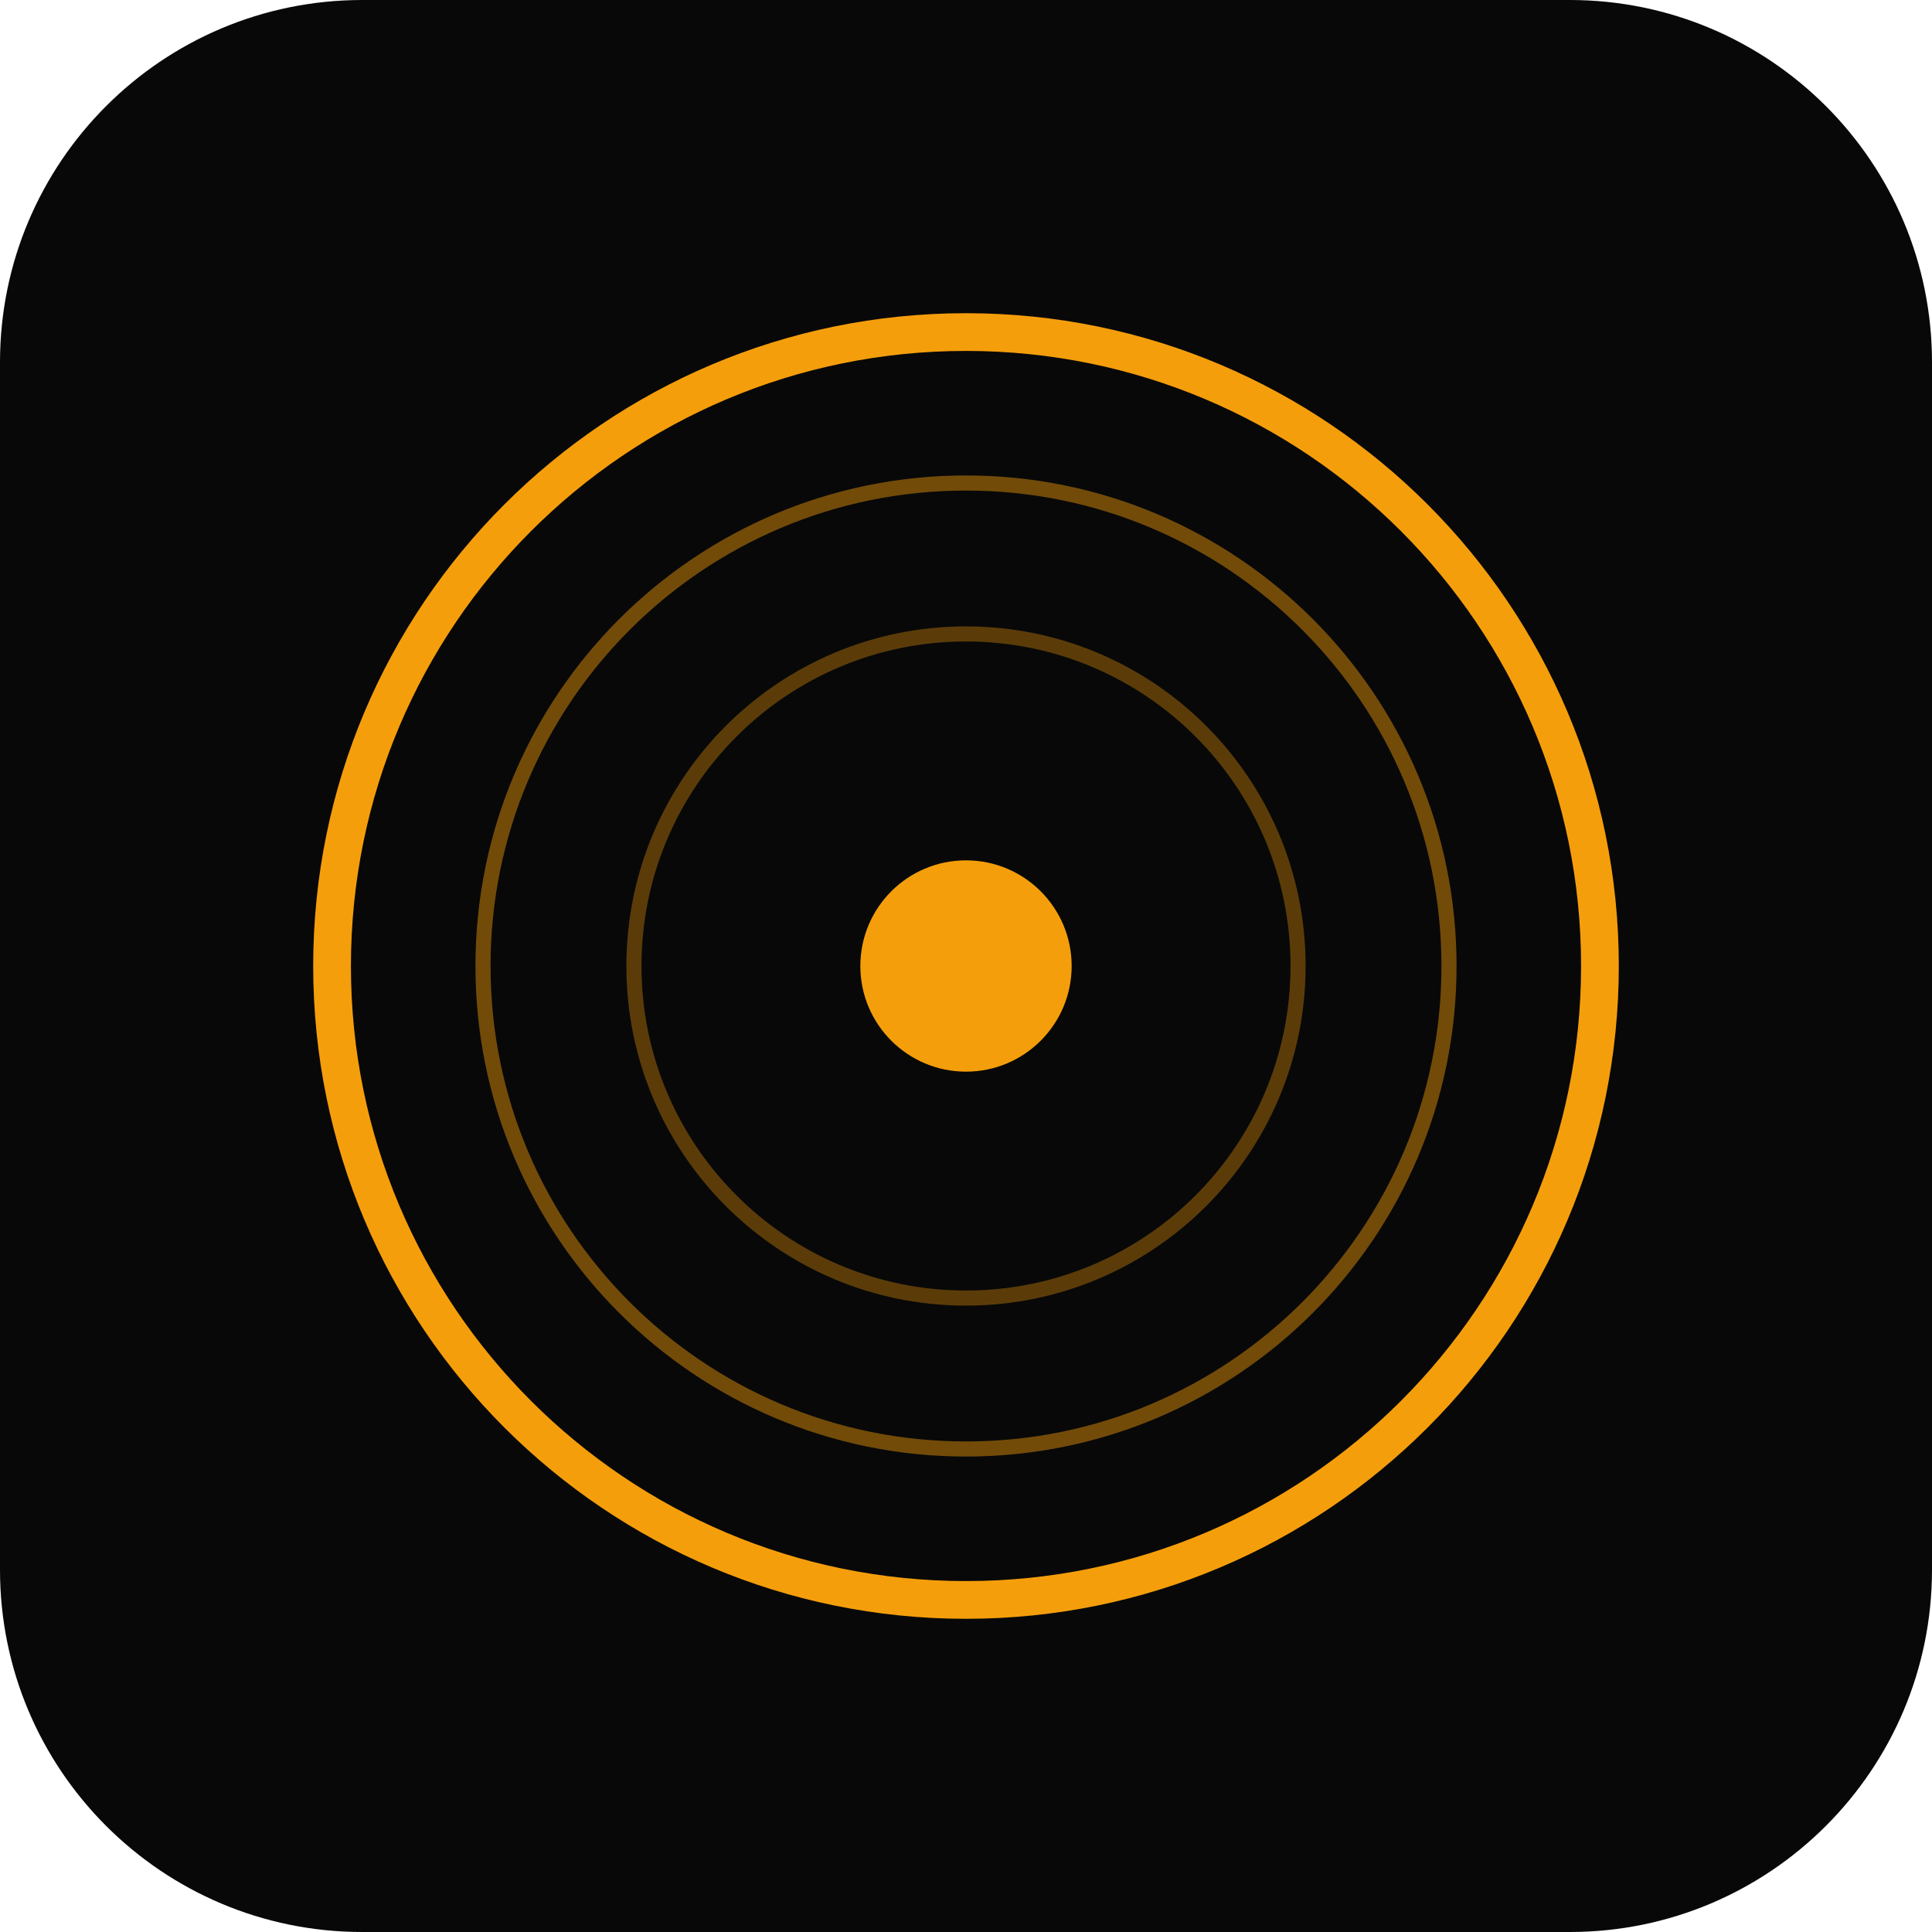
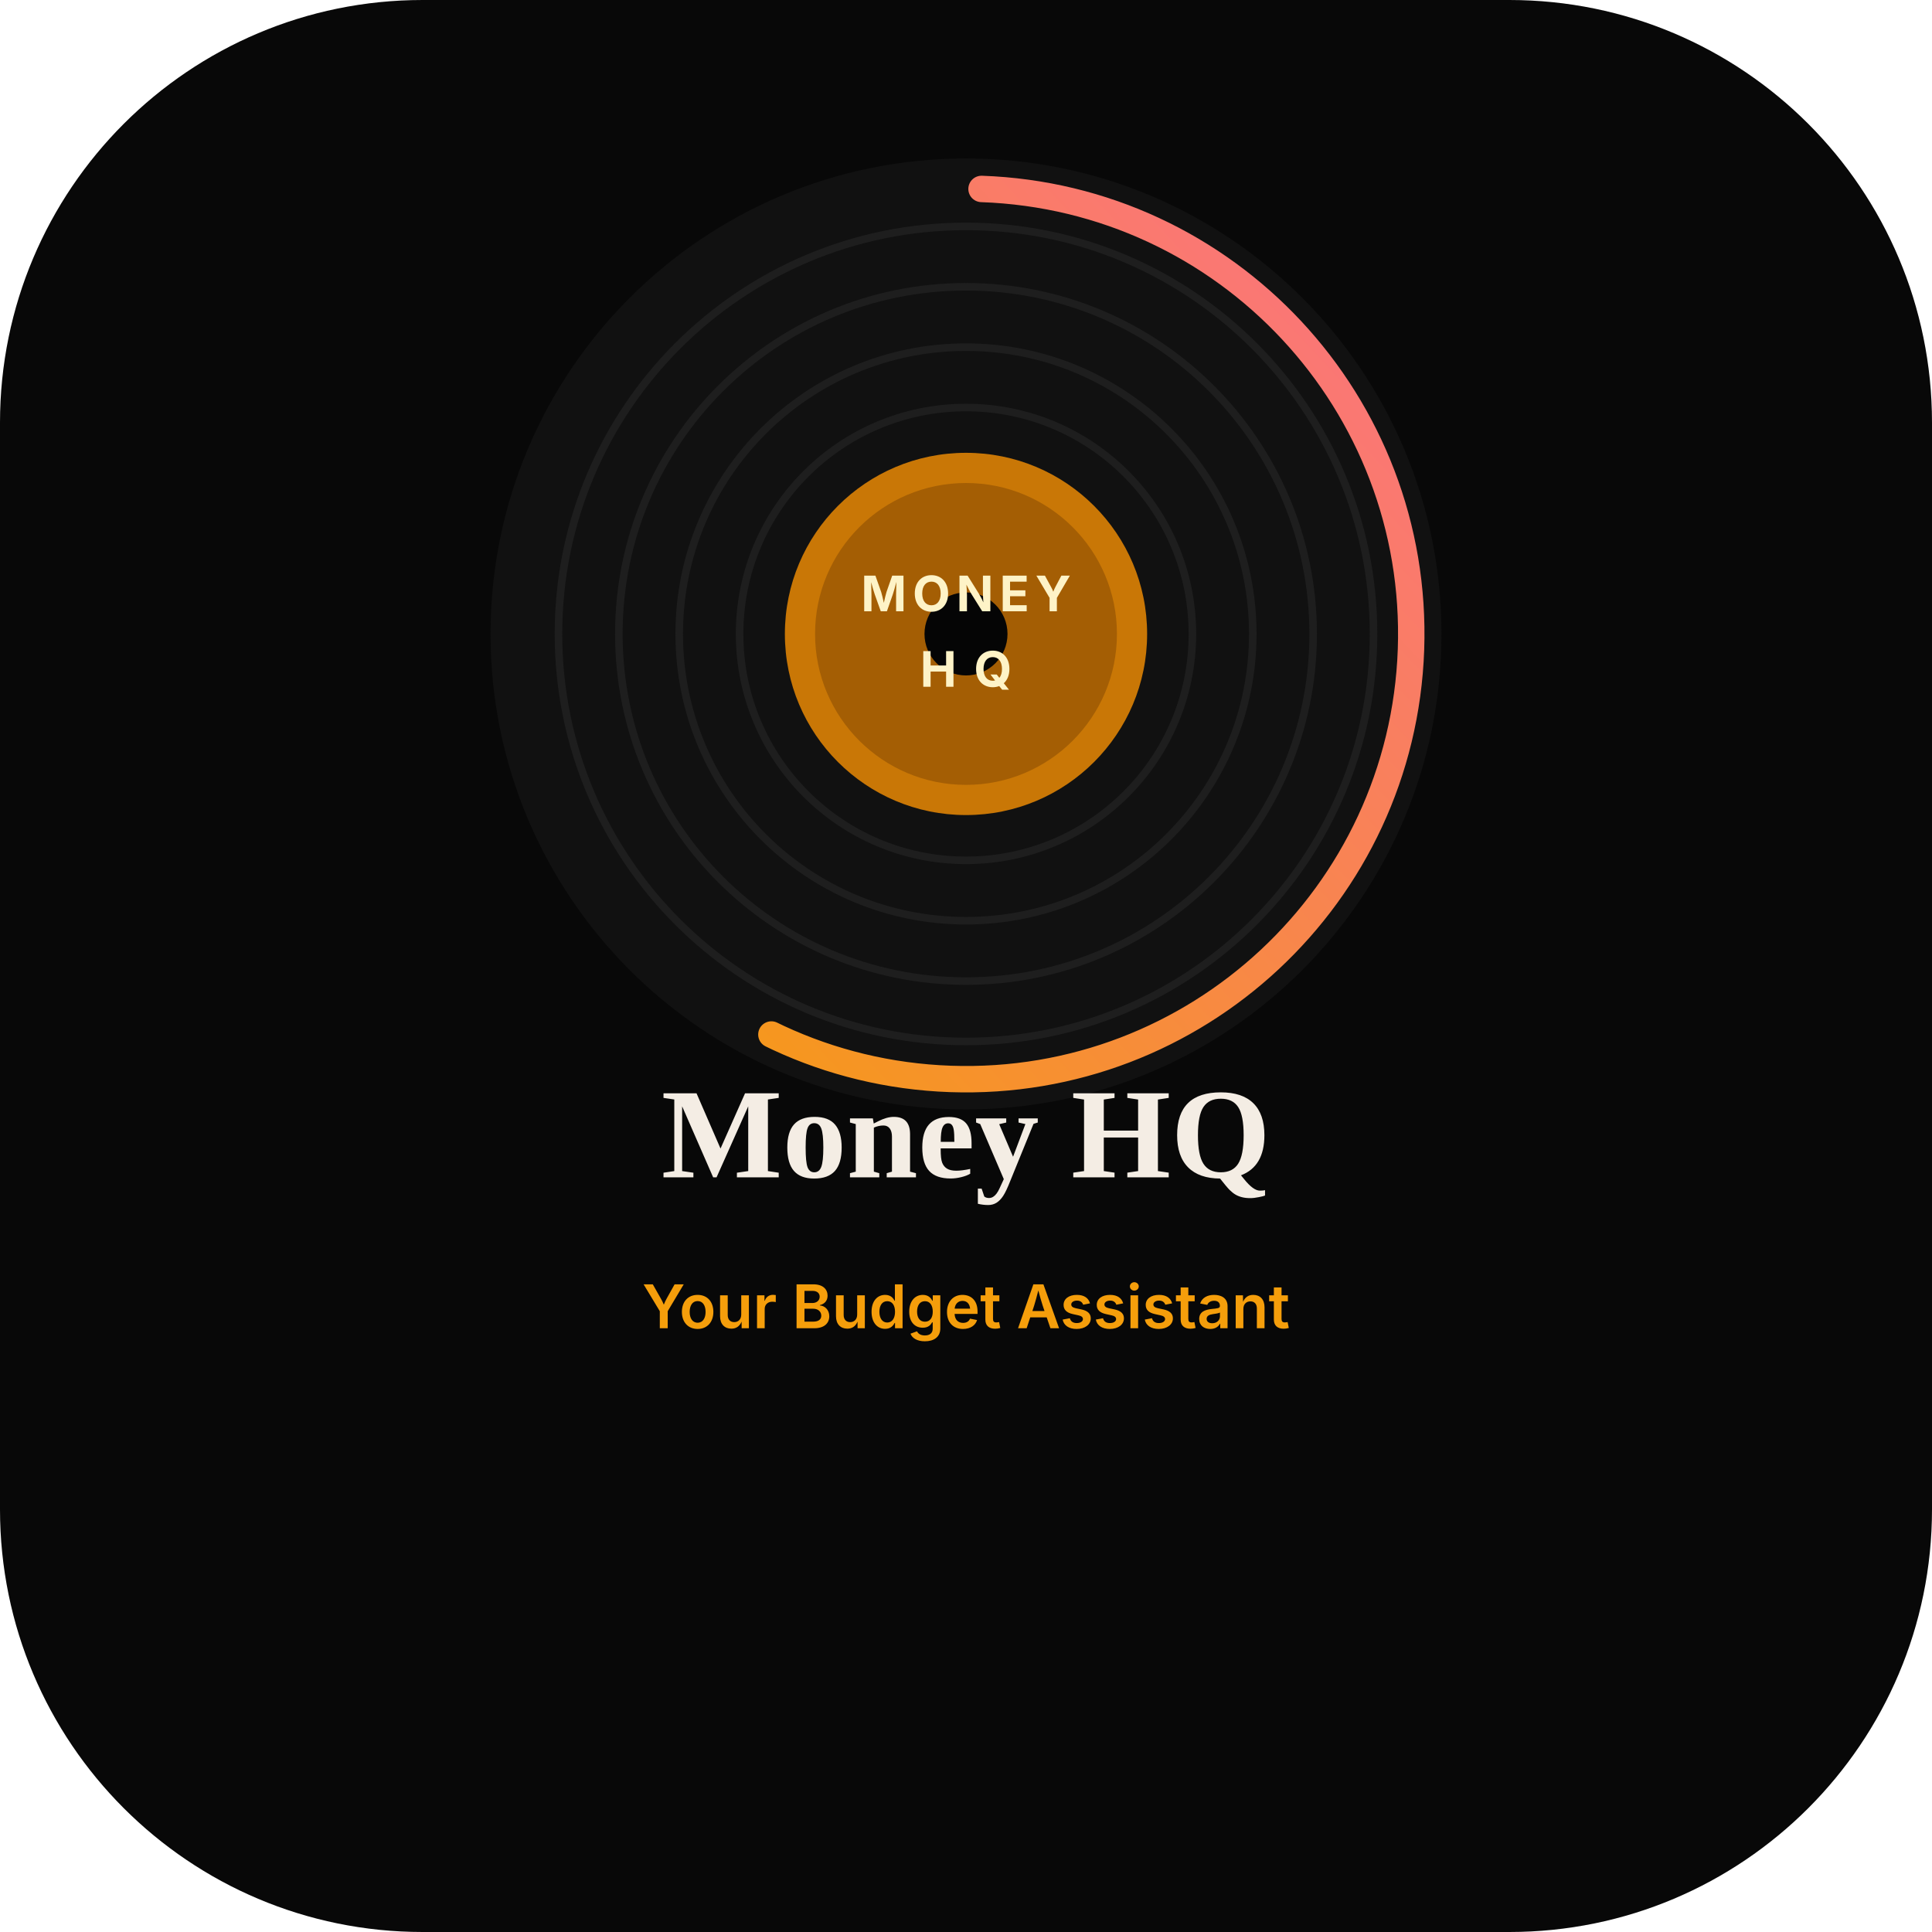
- <svg xmlns="http://www.w3.org/2000/svg" viewBox="0 0 512 512" role="img" aria-label="Money HQ">
-   <rect width="512" height="512" rx="96" fill="#080808" />
-   <circle cx="256" cy="256" r="168" fill="none" stroke="#F59E0B" stroke-width="10" />
-   <circle cx="256" cy="256" r="128" fill="none" stroke="#F59E0B" stroke-width="4" opacity="0.45" />
-   <circle cx="256" cy="256" r="88" fill="none" stroke="#F59E0B" stroke-width="4" opacity="0.35" />
-   <circle cx="256" cy="256" r="28" fill="#F59E0B" />
+ <svg xmlns="http://www.w3.org/2000/svg" viewBox="0 0 512 512" role="img" aria-label="Money HQ — Your Budget Assistant">
+   <defs>
+     <linearGradient id="pwaVinylRim" x1="0%" y1="0%" x2="100%" y2="100%">
+       <stop offset="0%" stop-color="#F59E0B" />
+       <stop offset="100%" stop-color="#FB7185" />
+     </linearGradient>
+   </defs>
+   <rect width="512" height="512" rx="112" fill="#080808" />
+   <circle cx="256" cy="168" r="126" fill="#111" />
+   <circle cx="256" cy="168" r="108" fill="none" stroke="#1e1e1e" stroke-width="2" />
+   <circle cx="256" cy="168" r="92" fill="none" stroke="#1e1e1e" stroke-width="2" />
+   <circle cx="256" cy="168" r="76" fill="none" stroke="#1e1e1e" stroke-width="2" />
+   <circle cx="256" cy="168" r="60" fill="none" stroke="#1e1e1e" stroke-width="2" />
+   <circle cx="256" cy="168" r="118" fill="none" stroke="url(#pwaVinylRim)" stroke-width="7" stroke-dasharray="420 360" stroke-linecap="round" transform="rotate(-88 256 168)" />
+   <circle cx="256" cy="168" r="48" fill="#C97706" />
+   <circle cx="256" cy="168" r="40" fill="#A45E04" />
+   <circle cx="256" cy="168" r="11" fill="#050505" />
+   <text x="256" y="162" text-anchor="middle" fill="#FEF3C7" font-size="13" font-weight="700" font-family="system-ui, -apple-system, BlinkMacSystemFont, 'Segoe UI', sans-serif" letter-spacing="0.12em">MONEY</text>
+   <text x="256" y="182" text-anchor="middle" fill="#FEF3C7" font-size="13" font-weight="700" font-family="system-ui, -apple-system, BlinkMacSystemFont, 'Segoe UI', sans-serif" letter-spacing="0.35em">HQ</text>
+   <text x="256" y="312" text-anchor="middle" fill="#f4ede4" font-size="34" font-weight="700" font-family="Georgia, 'Times New Roman', serif">Money HQ</text>
+   <text x="256" y="352" text-anchor="middle" fill="#F59E0B" font-size="16" font-weight="600" font-family="system-ui, -apple-system, BlinkMacSystemFont, 'Segoe UI', sans-serif">Your Budget Assistant</text>
</svg>
